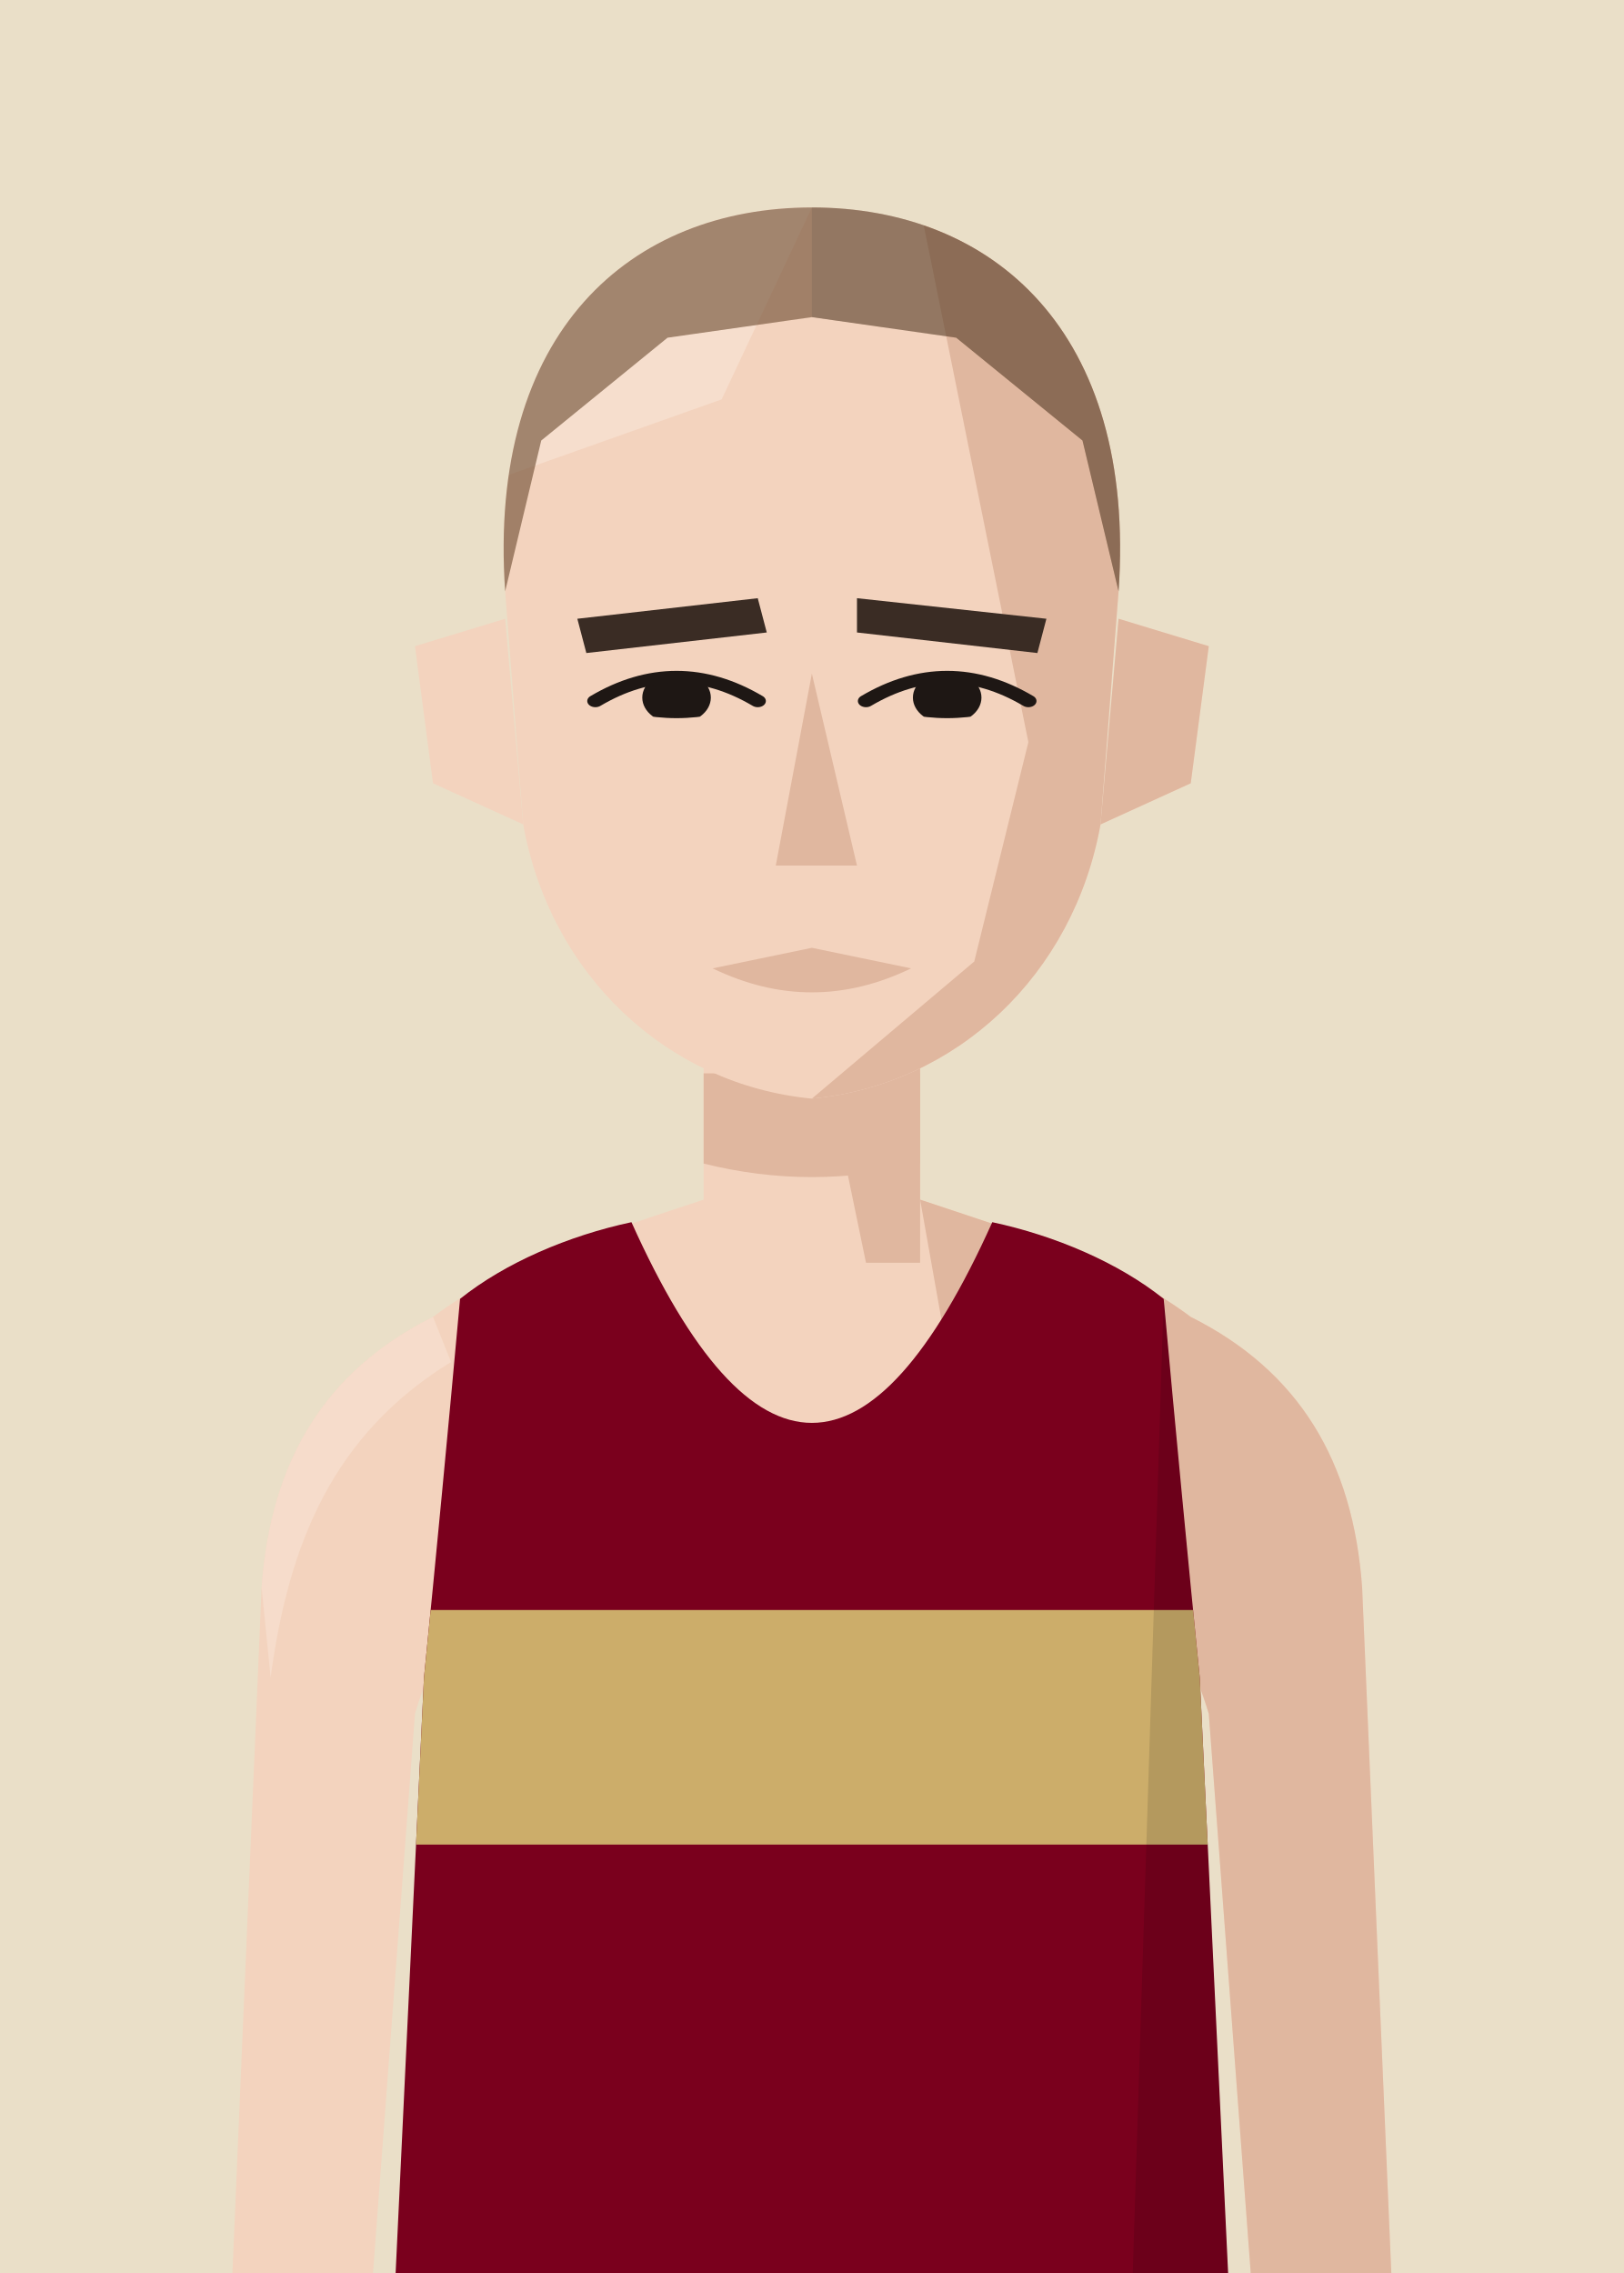
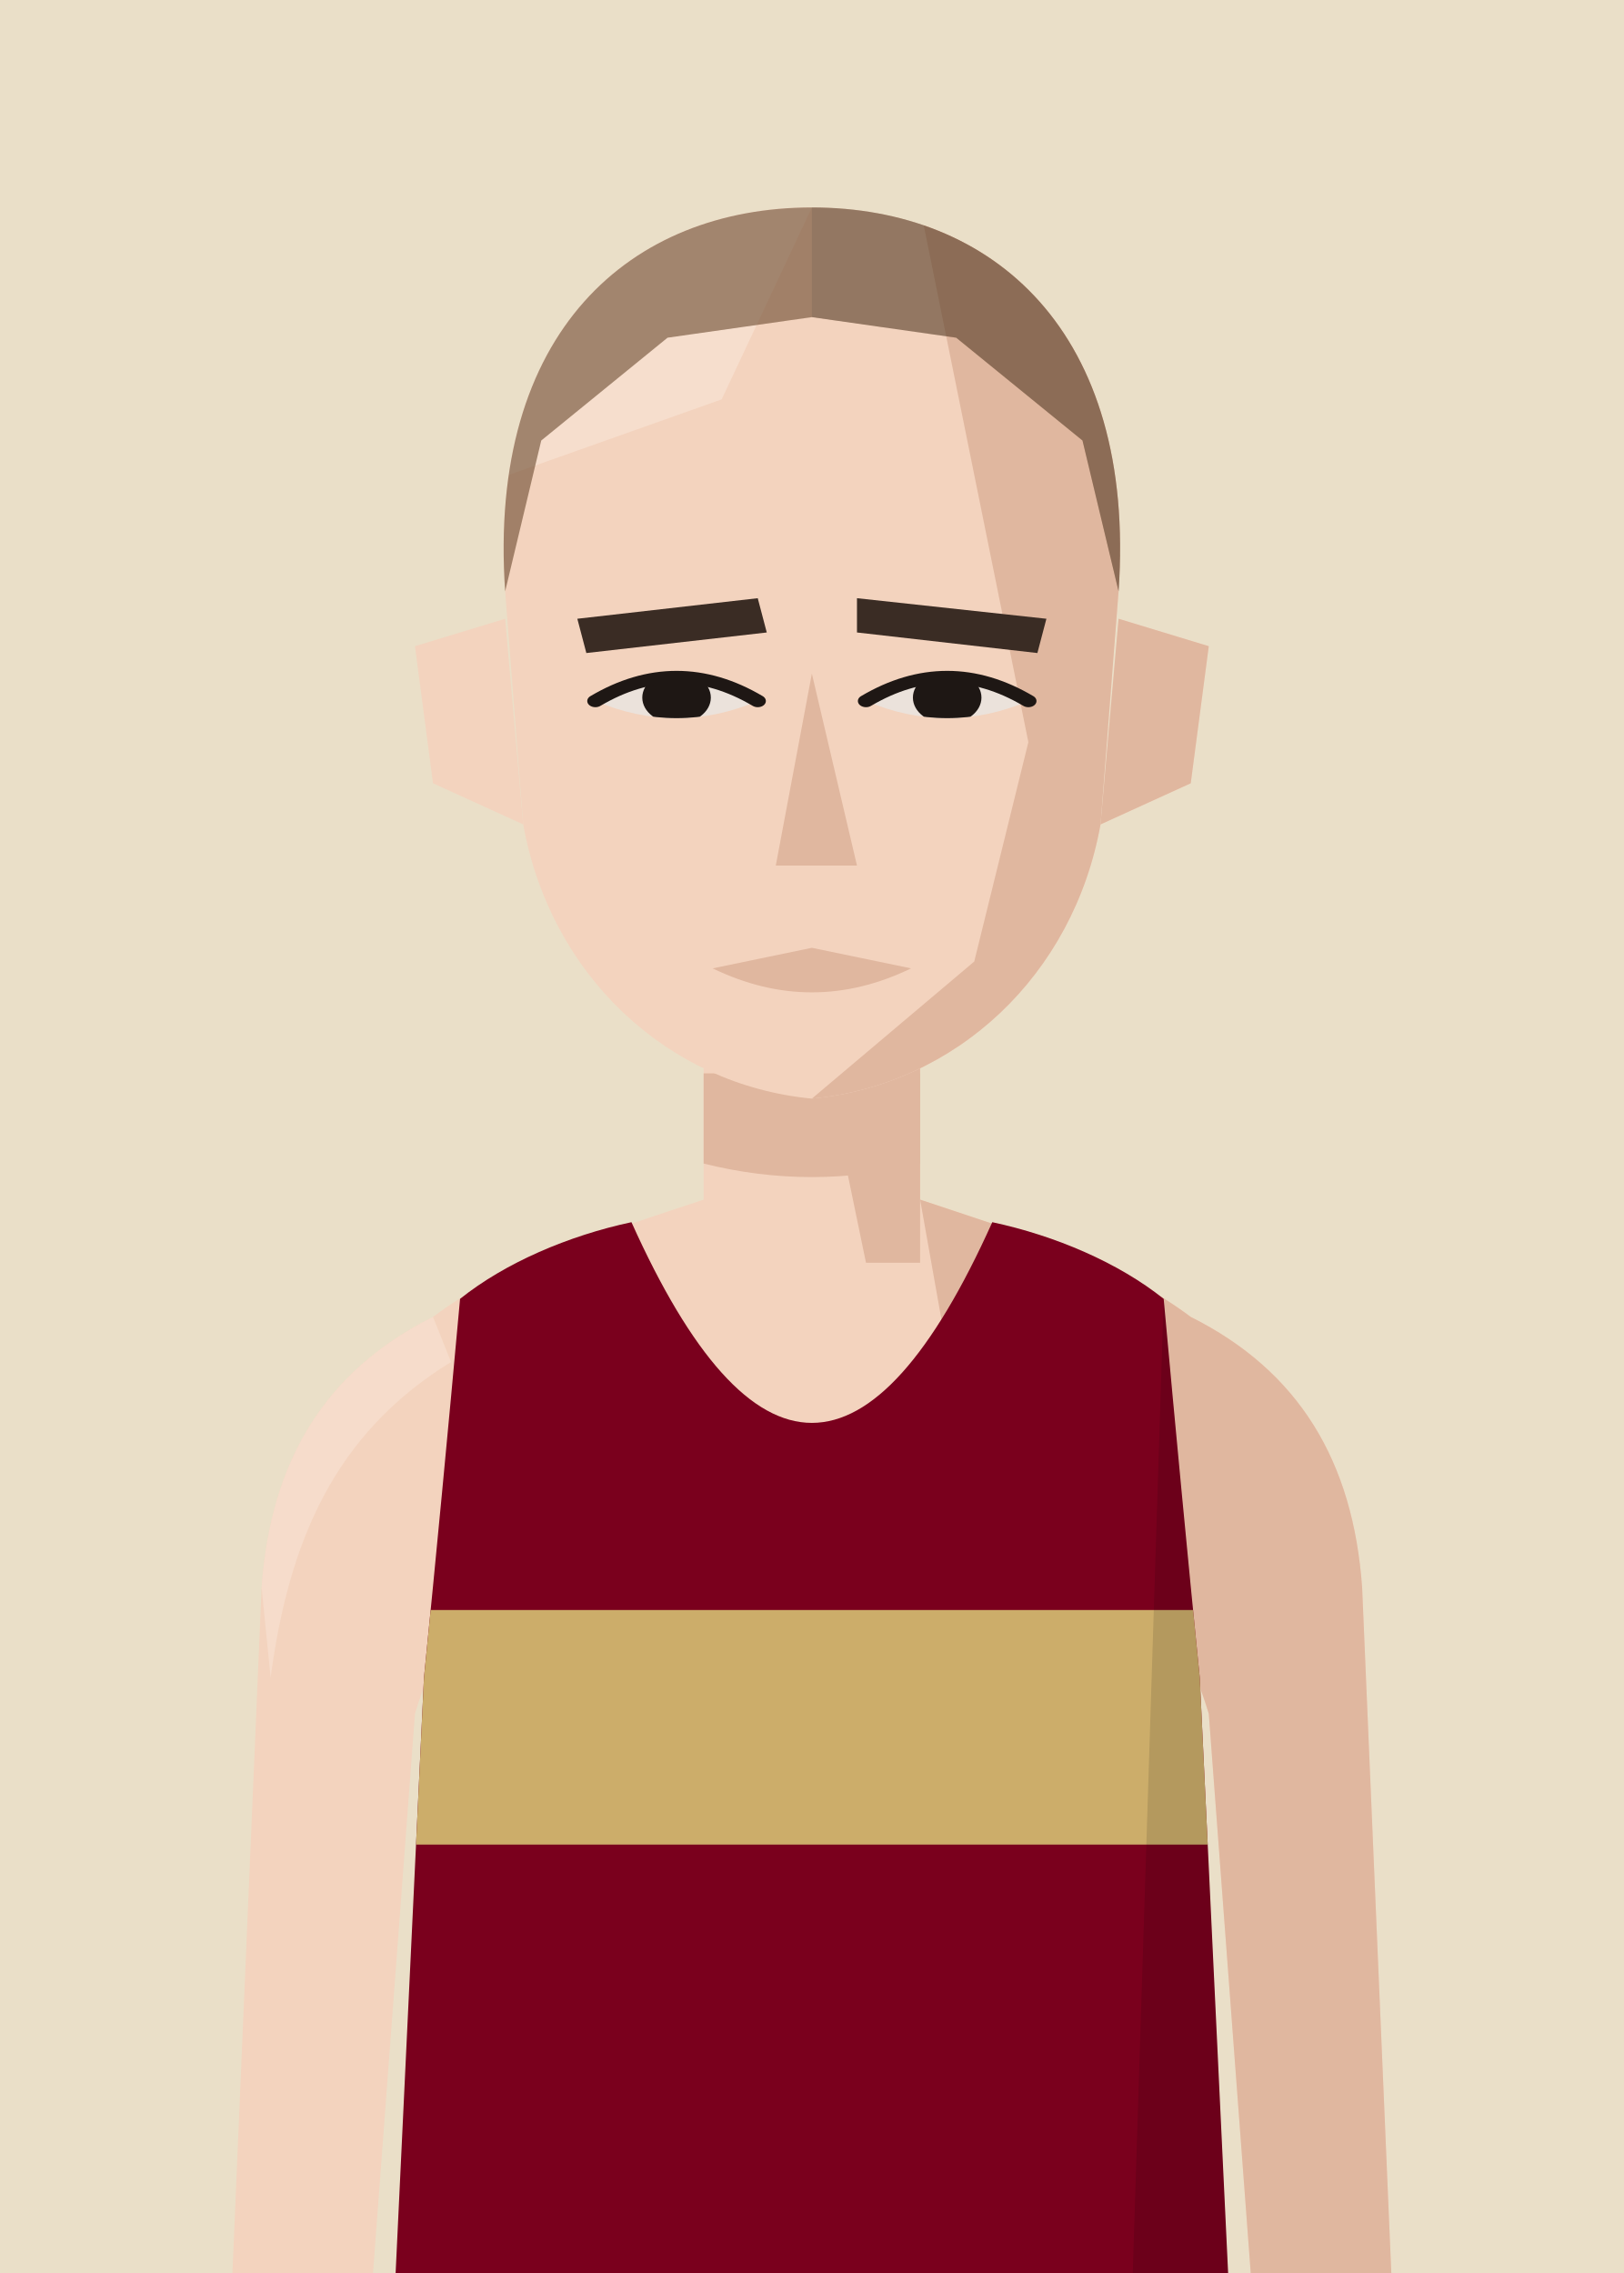
<svg xmlns="http://www.w3.org/2000/svg" viewBox="10 20 180 252">
  <defs>
    <clipPath id="vf">
      <path d="M53,330 L57,246 Q59,226 61,204 C66,200 73,197 80,195.5 Q100,240 120,195.5 C127,197 134,200 139,204 Q141,226 143,246 L147,330 Z" />
    </clipPath>
    <clipPath id="hf">
      <path d="M66,96 C64,58 80,40 100,40 C120,40 136,58 134,96 L132,130 C129,152 116,168 100,170 C84,168 71,152 68,130 Z" />
    </clipPath>
    <clipPath id="rf">
      <rect x="100" y="0" width="100" height="300" />
    </clipPath>
    <clipPath id="ef">
      <path d="M76,112 Q85,105 94,112 Q85,117 76,112 Z" />
      <path d="M106,112 Q115,105 124,112 Q115,117 106,112 Z" />
    </clipPath>
    <clipPath id="cf">
      <rect x="0" y="92" width="200" height="300" />
    </clipPath>
  </defs>
  <rect width="200" height="280" fill="#EADFC8" />
  <g transform="translate(0,-40)">
    <rect x="88" y="171" width="24" height="37" fill="#F3D3BE" />
    <path d="M88,193 C76,197 66,200 58,206 C46,212 40,222 39,236 L35,330 L50,330 L56,250 Q59,240 64,238 L136,238 Q141,240 144,250 L150,330 L165,330 L161,236 C160,222 154,212 142,206 C134,200 124,197 112,193" fill="#F3D3BE" />
    <g fill="#E0B79F">
      <path d="M112,193 C124,197 134,200 142,206 C154,212 160,222 161,236 L165,330 L150,330 L144,250 Q141,240 136,238 L120,238 Z" />
      <path d="M58,206 C46,212 40,222 39,236 L40,246 C42,231 47,219 60,211 Z" fill="#F8E2D3" opacity=".6" />
      <polygon points="100,171 112,171 112,200 106,200" />
      <path d="M88,179 L112,179 L112,189 Q100,192 88,189 Z" />
    </g>
    <g transform="translate(0,83) scale(1,0.76) translate(0,-40)">
      <g fill="#F3D3BE">
        <path d="M66,100 L56,104 L58,124 L68,130 Z" />
        <path d="M134,100 L144,104 L142,124 L132,130 Z" />
        <path d="M66,96 C64,58 80,40 100,40 C120,40 136,58 134,96 L132,130 C129,152 116,168 100,170 C84,168 71,152 68,130 Z" />
      </g>
      <path d="M134,100 L144,104 L142,124 L132,130 Z" fill="#E0B79F" />
      <g clip-path="url(#hf)">
        <polygon points="112,40 140,40 140,180 100,180 100,170 118,150 124,118 120,92" fill="#E0B79F" />
        <polygon points="60,40 100,40 90,68 60,82" fill="#F8E2D3" opacity=".7" />
      </g>
      <g fill="#3A2C24">
        <polygon points="74,100 94,97 95,102 75,105" />
        <polygon points="105,97 126,100 125,105 105,102" />
      </g>
+       <g fill="#EBE2DB">
+         <path d="M76,112 Q85,105 94,112 Q85,117 76,112 Z" />
+         <path d="M106,112 Q115,105 124,112 Q115,117 106,112 Z" />
+       </g>
      <g clip-path="url(#ef)" fill="#1E1714">
        <circle cx="85" cy="111.5" r="3.8" />
        <circle cx="115" cy="111.5" r="3.8" />
      </g>
      <g fill="none" stroke="#1E1714" stroke-width="1.8" stroke-linecap="round">
        <path d="M76,112 Q85,105 94,112" />
        <path d="M106,112 Q115,105 124,112" />
      </g>
      <polygon points="100,108 105,136 96,136" fill="#E0B79F" />
      <path d="M89,151 L100,148 L111,151 Q100,158 89,151 Z" fill="#E0B79F" />
      <g fill="#6B4A2E" opacity=".6">
        <path d="M66,96 C64,58 80,40 100,40 C120,40 136,58 134,96 L130,74 L116,59 L100,56 L84,59 L70,74 Z" />
        <g clip-path="url(#rf)" fill="#000" opacity=".22">
          <path d="M66,96 C64,58 80,40 100,40 C120,40 136,58 134,96 L130,74 L116,59 L100,56 L84,59 L70,74 Z" />
        </g>
      </g>
    </g>
    <g clip-path="url(#vf)">
      <path d="M53,330 L57,246 Q59,226 61,204 C66,200 73,197 80,195.5 Q100,240 120,195.5 C127,197 134,200 139,204 Q141,226 143,246 L147,330 Z" fill="#7A001D" />
      <g transform="matrix(6.2857 0 0 6.5 37.14 193)">
        <rect x="0" y="7" width="20" height="4" fill="#CCAD6A" />
      </g>
      <path d="M139,204 Q141,226 143,246 L147,330 L135,330 Z" fill="#000" opacity="0.12" />
    </g>
  </g>
</svg>
